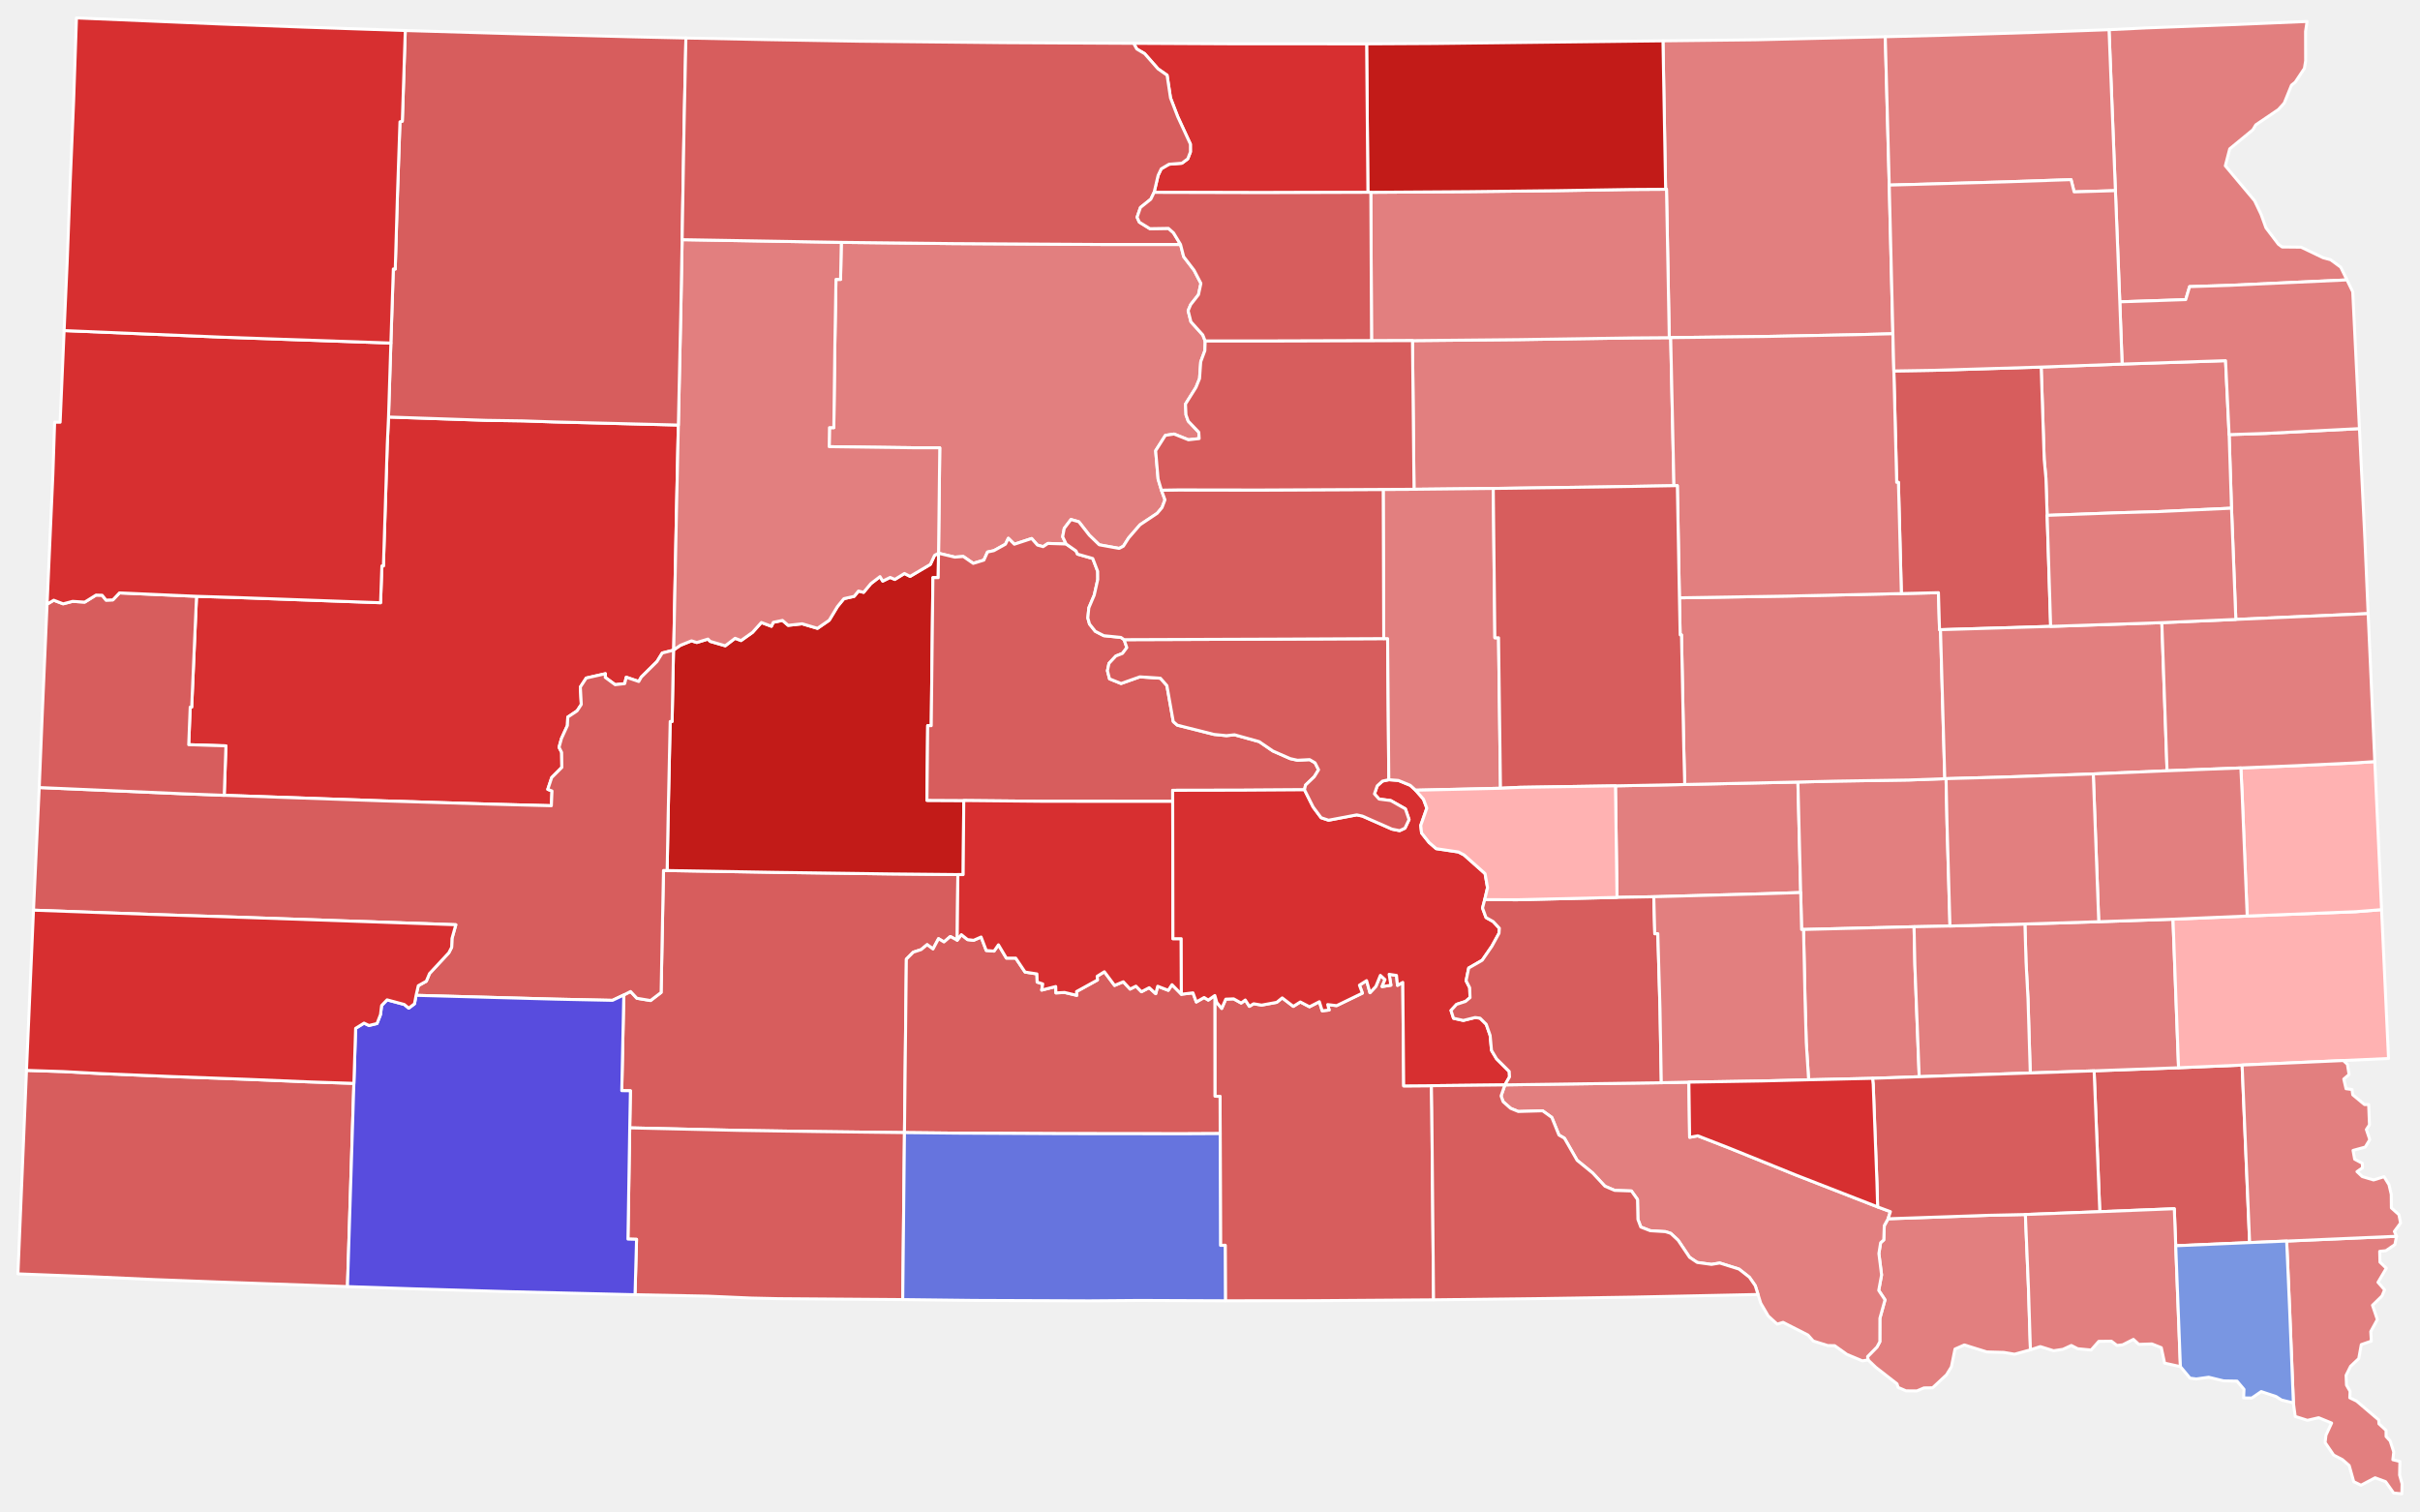
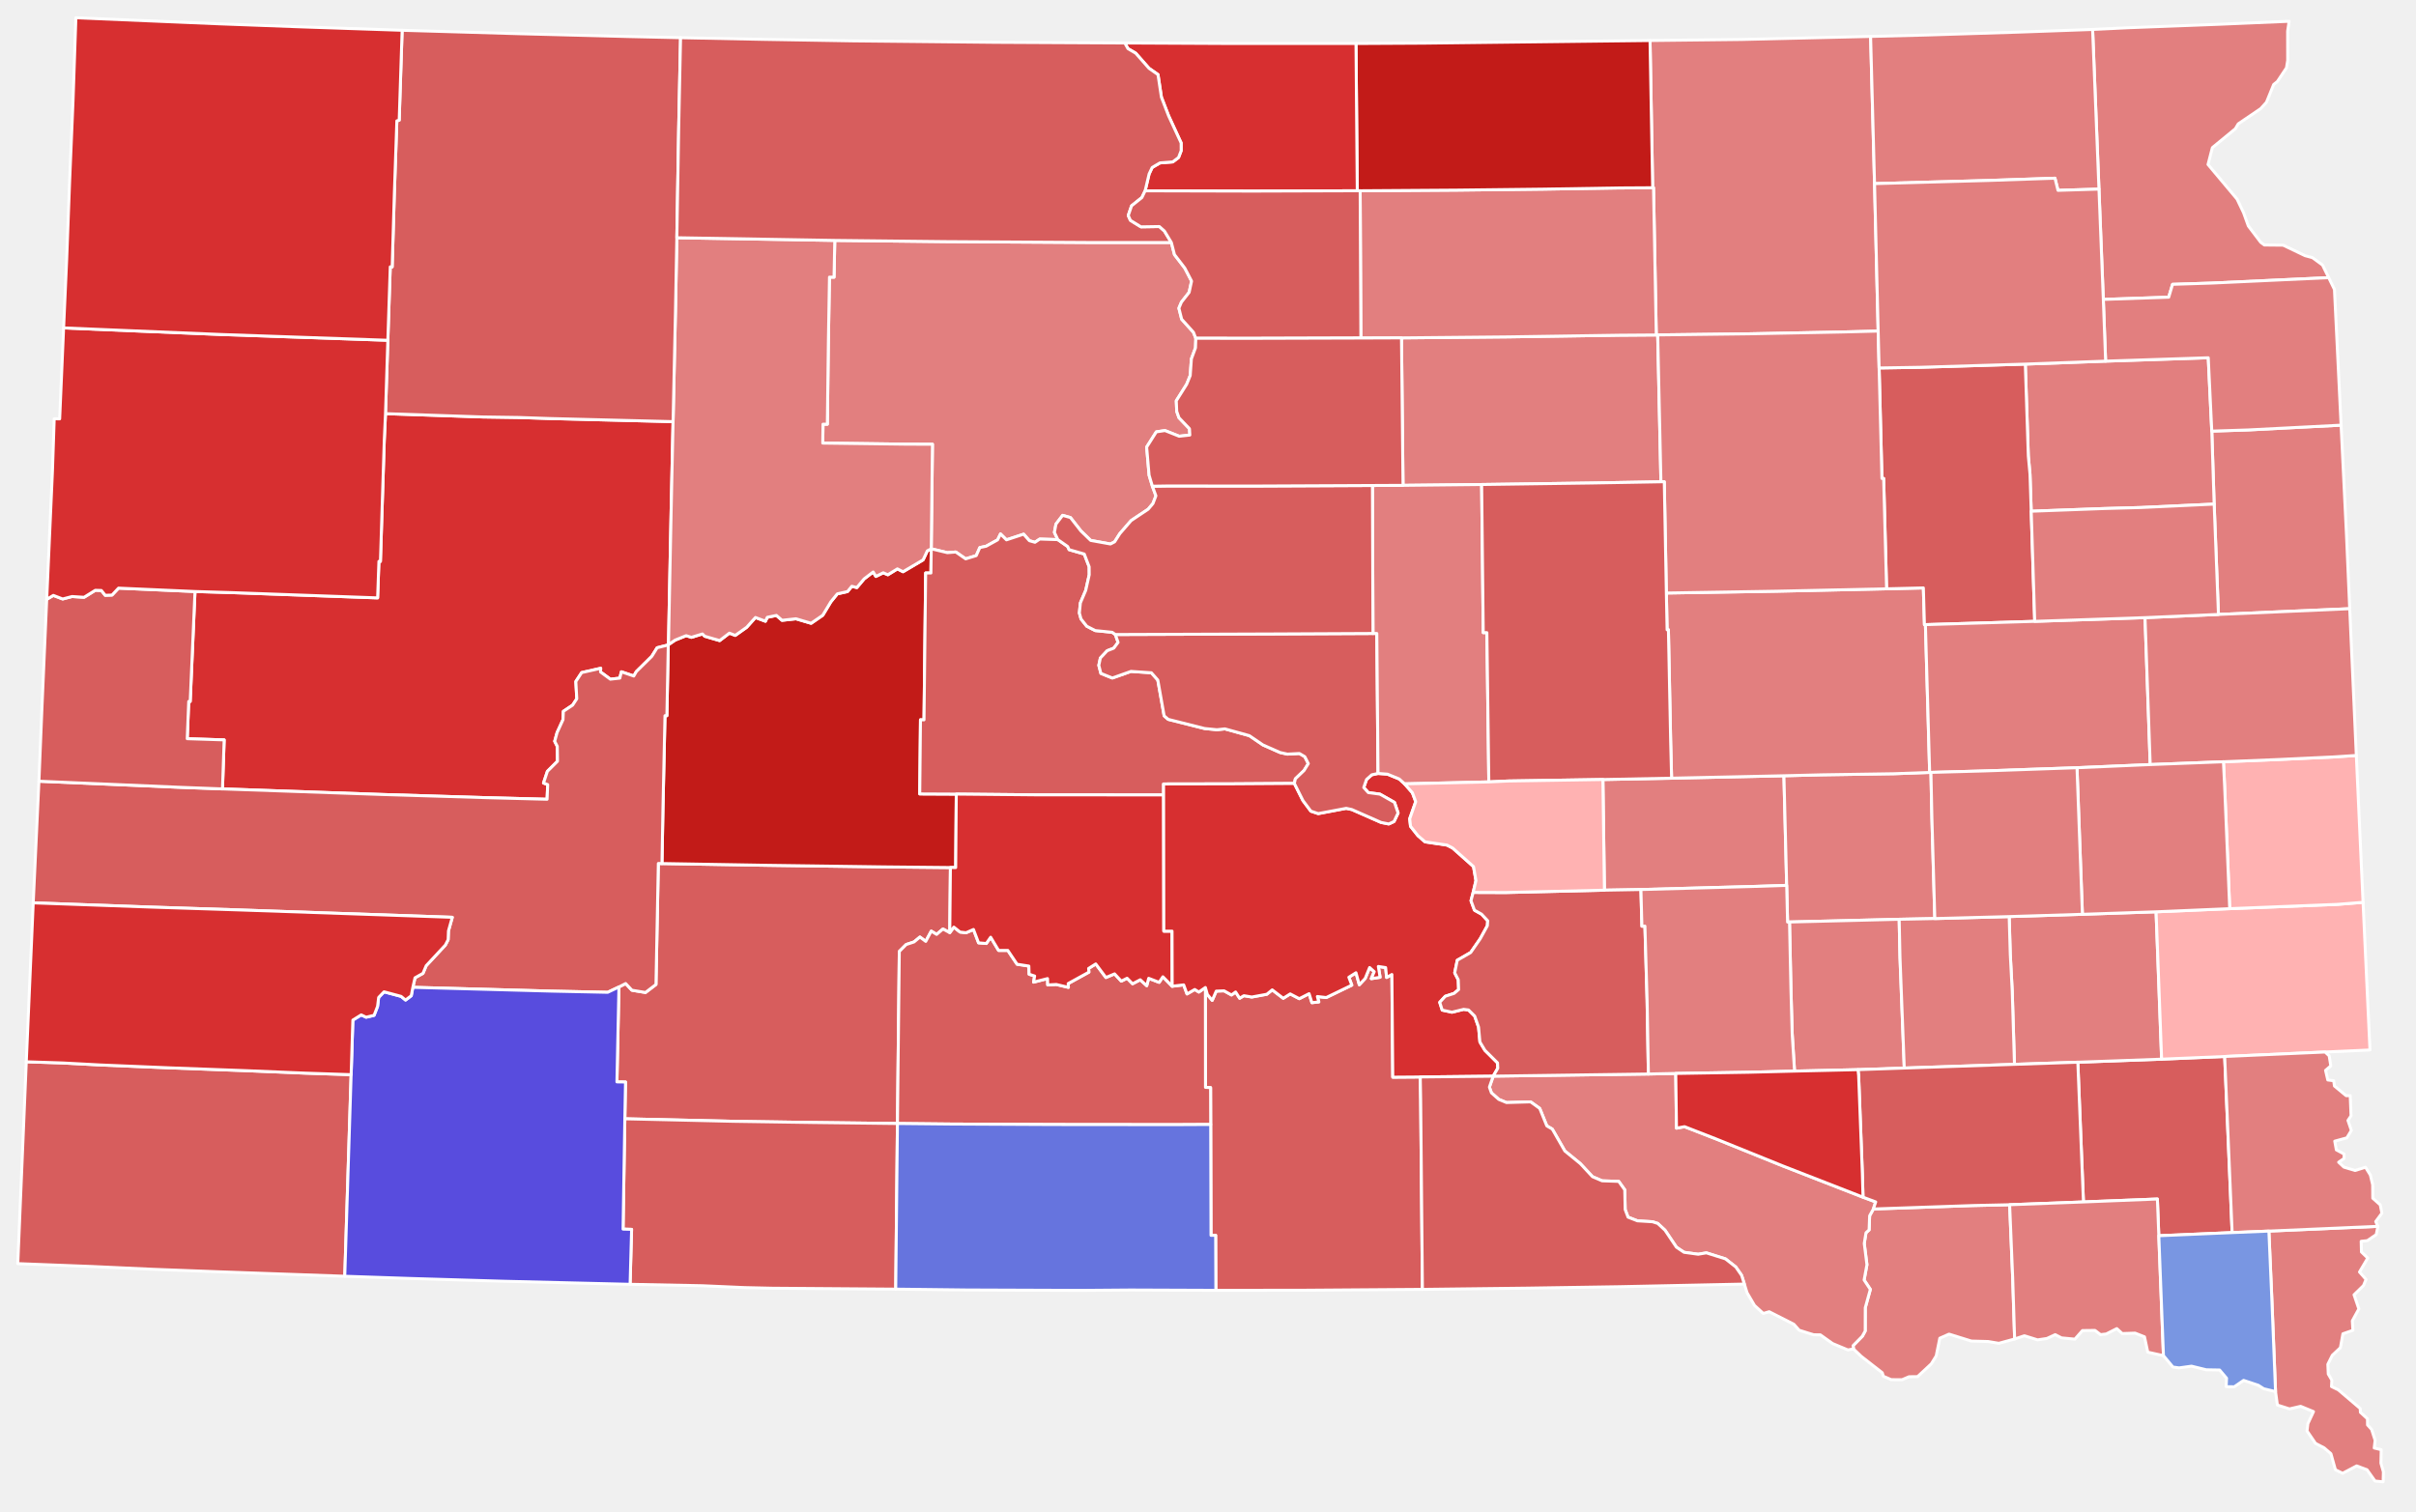
- <svg xmlns="http://www.w3.org/2000/svg" version="1.2" width="810" height="506" viewBox="0 0 810 506" stroke-linecap="round" stroke-linejoin="round" id="svg1132">
+ <svg xmlns="http://www.w3.org/2000/svg" version="1.2" preserveAspectRatio="xMinYMin meet" viewBox="0 0 815 510" stroke-linecap="round" stroke-linejoin="round" id="svg1132">
  <defs id="defs1136" />
  <g id="South Dakota" transform="translate(5,5)" stroke="white" stroke-width="1" style="fill:#7996e2;fill-opacity:1">
    <path d="M 60.78 194.59 73.09 194.96 122.38 196.74 122.82 184.41 123.33 184.43 124.62 143.82 125.04 134.58 157.74 135.69 170.07 135.87 180.38 136.22 222.05 137.27 221.42 166.37 220.5 212.52 220.43 212.62 216.67 213.57 214.88 216.46 209.66 221.61 208.8 223.11 204.61 221.68 204.09 223.82 200.9 224.18 197.58 221.74 197.64 220.5 191.22 221.95 189.25 224.96 189.57 230.79 188.16 232.94 185.04 235.02 184.92 237.84 182.93 242.19 182.12 245.13 182.99 246.84 183.06 251.86 179.66 255.26 178.35 259.21 179.76 259.75 179.55 264.69 158.92 264.15 123.82 263.08 70.05 261.2 70.62 244.66 58.16 244.26 58.66 231.68 59.16 231.69 60.78 194.59 Z" id="Meade" fill="#b3c4db" style="fill:#d72f30;fill-opacity:1" />
    <path d="M 760.37 410.4 797.15 408.8 796.59 411.59 793.58 413.63 791.51 413.85 791.6 417.45 793.72 419.5 790.94 424.21 793.15 426.72 792.28 428.79 789.1 431.89 790.72 436.67 788.52 440.69 788.71 443.89 785.35 445.05 784.5 449.74 781.77 452.31 780.26 455.35 780.4 458.63 781.6 460.69 781.5 462.86 783.76 463.95 791.19 470.27 791.25 471.56 793.63 473.74 793.65 475.81 795.02 477.31 796.21 480.99 795.91 483.59 798.27 484.16 798.17 488.72 799 491.64 798.92 495 796.18 494.74 793.48 490.93 789.97 489.64 785.25 492.13 782.82 490.94 781.3 485.52 779.02 483.55 776.1 482.03 773.24 477.84 773.53 475.37 775.42 471.31 771.08 469.53 767.32 470.4 763.24 469.1 762.62 464.57 761.36 433.11 760.37 410.4 Z" id="Union" fill="#b8e0da" style="fill:#e27f7f;fill-opacity:1" />
    <path d="M 203.79 328.03 206.06 326.87 208.17 329.13 212.75 329.89 216.28 327.19 217.08 286.36 218.3 286.38 254.04 286.98 292.97 287.51 315.61 287.73 315.39 309.71 313.09 308.47 310.96 310.29 309.14 309.19 307.29 312.65 305.32 311.19 303.33 312.84 300.69 313.71 298.37 316.04 297.74 374.1 269.21 373.76 242.5 373.36 205.78 372.51 206.01 360.1 203.11 360.06 203.79 328.03 Z" id="Jackson" fill="#b1e486" style="fill:#d75d5d;fill-opacity:1" />
    <path d="M 220.43 212.62 220.5 212.52 222.76 210.98 226.45 209.49 228.23 210.05 231.96 208.91 232.74 209.69 237.76 211.15 241.05 208.64 243.03 209.4 246.88 206.66 249.84 203.36 253.2 204.62 253.83 203.3 256.91 202.66 258.81 204.31 263.5 203.79 268.62 205.31 272.54 202.61 275.28 198.06 277.46 195.38 280.9 194.61 282.34 192.83 284.05 193.26 286.49 190.34 289.55 188 290.46 189.5 292.95 188.27 294.5 188.94 297.73 186.95 299.62 187.92 306.4 183.91 307.82 180.86 309.14 180.18 309.03 188.35 307.26 188.34 306.7 237.89 305.51 237.88 305.26 262.89 317.59 262.95 317.39 287.74 315.61 287.73 292.97 287.51 254.04 286.98 218.3 286.38 218.64 267.74 219.32 236.49 219.96 236.49 220.43 212.62 Z" id="Haakon" fill="#cbdc93" style="fill:#c21b18;fill-opacity:1" />
    <path d="M 401.62 328.21 402.29 330.57 403.92 332.54 405.28 329.43 407.92 329.33 410.43 330.73 411.81 329.72 413.18 331.84 414.6 330.97 417.28 331.42 422.34 330.49 424.17 329.01 427.89 331.85 430.23 330.37 433.3 331.98 436.6 330.29 437.56 333.33 439.88 333.07 439.39 331.25 442.38 331.6 451.01 327.42 450.01 324.75 452.42 323.23 453.54 327.28 455.52 325.16 457.02 321.47 458.58 322.88 457.59 325.22 460.55 324.76 459.96 321.11 462.43 321.49 462.75 324.82 464.53 323.82 464.83 358.47 474.1 358.4 474.24 366.43 474.83 430.07 434.52 430.36 405.15 430.39 405.08 411.82 403.51 411.84 403.41 374.43 403.37 362 401.65 361.91 401.62 328.21 Z" id="Tripp" fill="#e4c9a0" style="fill:#d75d5d;fill-opacity:1" />
    <path d="M 276.6 76.12 313.85 76.53 363.67 76.83 390.14 76.83 391.19 80.91 394.67 85.45 396.96 89.85 396.14 93.64 393.53 96.97 392.68 98.99 393.62 102.71 397.59 107.11 398.39 109.15 398.28 112.37 396.9 116.09 396.5 121.72 395.31 124.66 391.8 130.24 391.96 133.84 392.71 135.96 396.25 139.66 396.37 141.8 392.78 142.2 387.97 140.28 385.07 140.72 381.81 145.86 382.63 155.36 383.74 159.06 384.93 162.3 383.94 164.9 382.32 166.82 376.57 170.66 372.76 175.06 371.01 177.82 369.6 178.56 362.92 177.35 359.6 174.13 356.1 169.64 353.47 168.89 351.22 171.84 350.69 174.66 351.86 177.09 345.75 176.89 344.13 177.98 342.25 177.45 340.31 175.25 334.51 177.16 332.5 175.17 331.54 177.16 327.66 179.31 325.53 179.77 324.32 182.48 320.75 183.57 317.42 181.26 314.59 181.48 309.14 180.18 309.55 144.89 301.21 144.88 272.54 144.51 272.63 138.13 274.09 138.14 274.44 110.25 274.81 88.51 276.35 88.53 276.6 76.12 Z" id="Dewey" fill="#94bbeb" style="fill:#e27f7f;fill-opacity:1" />
-     <path d="M 626.96 402.94 660.55 401.78 672.92 401.51 673.95 426.18 674.61 446.81 669.28 448.27 665.69 447.67 660 447.51 652.48 445.17 649.36 446.55 648.15 452.52 646.5 455.19 641.87 459.51 638.98 459.55 636.61 460.56 632.96 460.53 630.31 459.38 629.96 458.2 622.85 452.66 620.25 450.18 620.11 449.06 623.23 445.88 624.2 444.1 624.22 436.26 625.93 430.08 623.83 426.91 624.78 421.75 623.88 414.58 624.46 410.96 625.51 410.02 625.69 405.23 626.96 402.94 Z" id="Bon Homme" fill="#d8e9e9" style="fill:#e27f7f;fill-opacity:1" />
+     <path d="M 626.96 402.94 660.55 401.78 672.92 401.51 673.95 426.18 674.61 446.81 669.28 448.27 665.69 447.67 660 447.51 652.48 445.17 649.36 446.55 648.15 452.52 646.5 455.19 641.87 459.51 638.98 459.55 636.61 460.56 632.96 460.53 630.31 459.38 629.96 458.2 622.85 452.66 620.25 450.18 620.11 449.06 623.23 445.88 624.2 444.1 624.22 436.26 625.93 430.08 623.83 426.91 624.78 421.75 623.88 414.58 624.46 410.96 625.51 410.02 625.69 405.23 626.96 402.94 Z" id="Bon_Homme" fill="#d8e9e9" style="fill:#e27f7f;fill-opacity:1" />
    <path d="M 309.14 180.18 314.59 181.48 317.42 181.26 320.75 183.57 324.32 182.48 325.53 179.77 327.66 179.31 331.54 177.16 332.5 175.17 334.51 177.16 340.31 175.25 342.25 177.45 344.13 177.98 345.75 176.89 351.86 177.09 355.16 179.4 355.65 180.47 360.76 181.94 362.41 186.25 362.43 188.96 361.26 194.19 359.45 198.44 359.11 201.84 359.67 203.87 361.61 206.31 364.46 207.77 370.18 208.35 371.25 209.1 372.16 211.76 370.71 213.71 368.49 214.58 366.19 217.04 365.67 219.5 366.37 222.22 370.23 223.78 376.51 221.55 383.4 222.01 385.57 224.47 387.71 236.54 389.08 237.73 401.35 240.82 405.5 241.23 408.2 240.94 416.45 243.23 421.05 246.37 426.83 248.92 429.29 249.46 433.34 249.25 435.16 250.32 436.34 252.66 434.9 254.99 431.97 257.79 431.63 259.35 410.48 259.49 387.51 259.53 387.52 263.23 344.92 263.21 317.59 262.95 305.26 262.89 305.51 237.88 306.7 237.89 307.26 188.34 309.03 188.35 309.14 180.18 Z" id="Stanley" fill="#cdec98" style="fill:#d75d5d;fill-opacity:1" />
    <path d="M 695.92 353.42 724.19 352.39 745.46 351.49 747.98 410.91 723.24 411.97 722.76 399.58 697.82 400.57 695.92 353.42 Z" id="Turner" fill="#d5bca5" style="fill:#d75d5d;fill-opacity:1" />
    <path d="M 315.39 309.71 316.77 307.84 318.86 309.5 320.88 309.73 323.39 308.63 325.11 313.14 327.72 313.35 329.19 311.24 331.85 315.69 334.97 315.69 338.1 320.36 342.07 320.98 342.15 323.72 344.02 324.33 343.67 326.4 348.37 325.2 348.43 327.34 351.33 327.19 355.41 328.16 355.33 326.88 362.32 323.03 362.23 321.77 364.64 320.26 368.06 324.84 370.98 323.61 373.25 326.06 375.21 325.08 377.05 326.95 379.65 325.6 381.83 327.6 382.49 325.11 386.03 326.47 387.28 324.59 390.42 327.78 394.3 327.32 395.42 330.38 398.03 328.88 399.42 329.74 401.62 328.21 401.65 361.91 403.37 362 403.41 374.43 391.08 374.49 350.51 374.45 315.54 374.28 297.74 374.1 298.37 316.04 300.69 313.71 303.33 312.84 305.32 311.19 307.29 312.65 309.14 309.19 310.96 310.29 313.09 308.47 315.39 309.71 Z" id="Mellette" fill="#dbe5d2" style="fill:#d75d5d;fill-opacity:1" />
-     <path d="M 3.87 353.27 16.2 353.67 28.71 354.34 52.72 355.34 77.96 356.27 98.12 357.11 113.45 357.62 111.3 425.64 68.95 424.14 46.55 423.29 26.06 422.35 1 421.38 3.87 353.27 Z" id="Fall River" fill="#9a94d1" style="fill:#d75d5d;fill-opacity:1" />
+     <path d="M 3.87 353.27 16.2 353.67 28.71 354.34 52.72 355.34 77.96 356.27 98.12 357.11 113.45 357.62 111.3 425.64 68.95 424.14 46.55 423.29 26.06 422.35 1 421.38 3.87 353.27 Z" id="Fall_River" fill="#9a94d1" style="fill:#d75d5d;fill-opacity:1" />
    <path d="M 315.61 287.73 317.39 287.74 317.59 262.95 344.92 263.21 387.52 263.23 387.6 309.2 390.37 309.19 390.42 327.78 387.28 324.59 386.03 326.47 382.49 325.11 381.83 327.6 379.65 325.6 377.05 326.95 375.21 325.08 373.25 326.06 370.98 323.61 368.06 324.84 364.64 320.26 362.23 321.77 362.32 323.03 355.33 326.88 355.41 328.16 351.33 327.19 348.43 327.34 348.37 325.2 343.67 326.4 344.02 324.33 342.15 323.72 342.07 320.98 338.1 320.36 334.97 315.69 331.85 315.69 329.19 311.24 327.72 313.35 325.11 313.14 323.39 308.63 320.88 309.73 318.86 309.5 316.77 307.84 315.39 309.71 315.61 287.73 Z" id="Jones" fill="#e8ead8" style="fill:#d72f30;fill-opacity:1" />
    <path d="M 222.05 137.27 222.86 99.98 223.32 75.22 276.6 76.12 276.35 88.53 274.81 88.51 274.44 110.25 274.09 138.14 272.63 138.13 272.54 144.51 301.21 144.88 309.55 144.89 309.14 180.18 307.82 180.86 306.4 183.91 299.62 187.92 297.73 186.95 294.5 188.94 292.95 188.27 290.46 189.5 289.55 188 286.49 190.34 284.05 193.26 282.34 192.83 280.9 194.61 277.46 195.38 275.28 198.06 272.54 202.61 268.62 205.31 263.5 203.79 258.81 204.31 256.91 202.66 253.83 203.3 253.2 204.62 249.84 203.36 246.88 206.66 243.03 209.4 241.05 208.64 237.76 211.15 232.74 209.69 231.96 208.91 228.23 210.05 226.45 209.49 222.76 210.98 220.5 212.52 221.42 166.37 222.05 137.27 Z" id="Ziebach" fill="#bbea90" style="fill:#e27f7f;fill-opacity:1" />
    <path d="M 535.71 258.03 558.89 257.58 596.78 256.76 597.71 293.75 585.31 294.15 548.54 295.15 536.23 295.37 535.71 258.03 Z" id="Jerauld" fill="#cde2b7" style="fill:#e27f7f;fill-opacity:1" />
    <path d="M 596.78 256.76 609.33 256.45 633.96 256.07 645.94 255.64 646.37 255.63 646.69 270.77 647.68 304.95 635.66 305.19 598.66 306.11 598.01 306.13 597.71 293.75 596.78 256.76 Z" id="Sanborn" fill="#c4e4e2" style="fill:#e27f7f;fill-opacity:1" />
    <path d="M 8.13 258.6 55.96 260.67 70.05 261.2 123.82 263.08 158.92 264.15 179.55 264.69 179.76 259.75 178.35 259.21 179.66 255.26 183.06 251.86 182.99 246.84 182.12 245.13 182.93 242.19 184.92 237.84 185.04 235.02 188.16 232.94 189.57 230.79 189.25 224.96 191.22 221.95 197.64 220.5 197.58 221.74 200.9 224.18 204.09 223.82 204.61 221.68 208.8 223.11 209.66 221.61 214.88 216.46 216.67 213.57 220.43 212.62 219.96 236.49 219.32 236.49 218.64 267.74 218.3 286.38 217.08 286.36 216.28 327.19 212.75 329.89 208.17 329.13 206.06 326.87 203.79 328.03 200.01 329.83 181.05 329.43 134.27 328.15 135 324.93 137.69 323.42 138.77 320.85 145.23 313.9 146.17 312.07 146.28 309.12 147.57 304.52 76.05 302.05 45.42 301.06 6.21 299.65 8.13 258.6 Z" id="Pennington" fill="#cee8ef" style="fill:#d75d5d;fill-opacity:1" />
-     <path d="M 498.7 358.14 498.71 358.12 551.06 357.4 560.29 357.21 560.54 375.67 563.26 375.17 573.62 379.2 596.29 388.37 623.46 398.96 627.74 400.56 626.96 402.94 625.69 405.23 625.51 410.02 624.46 410.96 623.88 414.58 624.78 421.75 623.83 426.91 625.93 430.08 624.22 436.26 624.2 444.1 623.23 445.88 620.11 449.06 620.25 450.18 618.36 450.5 613.18 448.34 609.07 445.41 606.78 445.38 601.92 443.86 600.14 441.85 591.81 437.61 589.82 438.19 586.86 435.49 584.34 431.2 583.43 428.28 582.5 425.33 580.54 422.51 577.06 419.78 570.62 417.75 567.85 418.21 563.08 417.56 560.52 415.84 556.67 410.11 554.21 407.82 552.42 407.25 547.36 406.94 544.19 405.7 543.23 403.15 543.09 396.49 541.05 393.63 535.45 393.44 532.2 392.05 528.06 387.6 522.88 383.38 518.63 375.97 516.79 374.91 514.41 369.02 511.33 366.8 503.19 367.03 500.59 365.96 498.11 363.76 497.42 361.83 498.7 358.14 Z" id="Charles Mix" fill="#c7d5e6" style="fill:#e27f7f;fill-opacity:1" />
+     <path d="M 498.7 358.14 498.71 358.12 551.06 357.4 560.29 357.21 560.54 375.67 563.26 375.17 573.62 379.2 596.29 388.37 623.46 398.96 627.74 400.56 626.96 402.94 625.69 405.23 625.51 410.02 624.46 410.96 623.88 414.58 624.78 421.75 623.83 426.91 625.93 430.08 624.22 436.26 624.2 444.1 623.23 445.88 620.11 449.06 620.25 450.18 618.36 450.5 613.18 448.34 609.07 445.41 606.78 445.38 601.92 443.86 600.14 441.85 591.81 437.61 589.82 438.19 586.86 435.49 584.34 431.2 583.43 428.28 582.5 425.33 580.54 422.51 577.06 419.78 570.62 417.75 567.85 418.21 563.08 417.56 560.52 415.84 556.67 410.11 554.21 407.82 552.42 407.25 547.36 406.94 544.19 405.7 543.23 403.15 543.09 396.49 541.05 393.63 535.45 393.44 532.2 392.05 528.06 387.6 522.88 383.38 518.63 375.97 516.79 374.91 514.41 369.02 511.33 366.8 503.19 367.03 500.59 365.96 498.11 363.76 497.42 361.83 498.7 358.14 Z" id="Charles_Mix" fill="#c7d5e6" style="fill:#e27f7f;fill-opacity:1" />
    <path d="M 598.66 306.11 635.66 305.19 635.93 317.93 637.38 355.39 621.76 355.93 600.36 356.42 599.57 343.88 599.16 329.38 598.66 306.11 Z" id="Davison" fill="#bce4ec" style="fill:#e27f7f;fill-opacity:1" />
    <path d="M 205.78 372.51 242.5 373.36 269.21 373.76 297.74 374.1 297.16 429.99 255.48 429.68 246.23 429.47 231.94 428.84 207.55 428.36 208.06 409.82 205.18 409.74 205.78 372.51 Z" id="Bennett" fill="#f3d7d4" style="fill:#d75d5d;fill-opacity:1" />
    <path d="M 431.63 259.35 434.53 265.13 437.2 268.7 439.69 269.53 449.12 267.75 451 268.15 460.91 272.52 463.48 273.03 465.26 272.2 466.62 269.32 465.4 265.74 460.48 262.96 456.59 262.46 455.04 260.73 455.97 258.03 457.74 256.44 459.85 255.98 463.05 256.22 467.02 257.85 468.82 259.49 471.45 262.5 472.57 265.5 470.54 271.29 470.82 273.82 473.33 276.99 475.72 279.06 483.13 280.16 485.02 281.14 492.07 287.41 492.89 292.12 491.95 296.12 491.22 298.93 492.39 302.12 494.78 303.46 496.85 305.69 496.74 307.37 494.34 311.74 491.11 316.41 486.59 319.01 485.72 323.27 486.92 325.6 487.04 328.91 485.51 330.2 482.54 331.17 480.67 333.21 481.51 335.83 484.79 336.55 488.73 335.58 490.39 335.79 492.46 337.84 493.77 341.59 494.23 346.59 495.91 349.4 500.16 353.63 500.25 355.46 498.71 358.12 498.7 358.14 474.1 358.4 464.83 358.47 464.53 323.82 462.75 324.82 462.43 321.49 459.96 321.11 460.55 324.76 457.59 325.22 458.58 322.88 457.02 321.47 455.52 325.16 453.54 327.28 452.42 323.23 450.01 324.75 451.01 327.42 442.38 331.6 439.39 331.25 439.88 333.07 437.56 333.33 436.6 330.29 433.3 331.98 430.23 330.37 427.89 331.85 424.17 329.01 422.34 330.49 417.28 331.42 414.6 330.97 413.18 331.84 411.81 329.72 410.43 330.73 407.92 329.33 405.28 329.43 403.92 332.54 402.29 330.57 401.62 328.21 399.42 329.74 398.03 328.88 395.42 330.38 394.3 327.32 390.42 327.78 390.37 309.19 387.6 309.2 387.52 263.23 387.51 259.53 410.48 259.49 431.63 259.35 Z" id="Lyman" fill="#cee9e7" style="fill:#d72f30;fill-opacity:1" />
    <path d="M 672.76 304.28 697.47 303.51 722.32 302.67 724.19 352.39 695.92 353.42 674.55 354.14 673.79 329.37 673.13 316.95 672.76 304.28 Z" id="McCook" fill="#e8c7b1" style="fill:#e27f7f;fill-opacity:1" />
    <path d="M 722.32 302.67 747.16 301.61 783.49 300.16 792.14 299.47 794.47 349.29 779.33 349.98 745.46 351.49 724.19 352.39 722.32 302.67 Z" id="Minnehaha" fill="#f4ddd3" style="fill:#ffb2b2;fill-opacity:1" />
    <path d="M 635.66 305.19 647.68 304.95 672.76 304.28 673.13 316.95 673.79 329.37 674.55 354.14 637.38 355.39 635.93 317.93 635.66 305.19 Z" id="Hanson" fill="#b6a8f0" style="fill:#e27f7f;fill-opacity:1" />
    <path d="M 557.12 195.1 594.26 194.49 631.41 193.68 643.82 193.38 644.18 205.78 644.51 205.77 645.94 255.64 633.96 256.07 609.33 256.45 596.78 256.76 558.89 257.58 558.57 245.13 557.81 207.5 557.37 207.51 557.12 195.1 Z" id="Beadle" fill="#e7d5a7" style="fill:#e27f7f;fill-opacity:1" />
    <path d="M 741.91 165.1 741.11 140.47 753.47 140.07 784.73 138.46 786.55 175.45 787.64 200.39 743.36 202.33 741.91 165.1 Z" id="Deuel" fill="#f1c9ad" style="fill:#e27f7f;fill-opacity:1" />
    <path d="M 745.04 252.04 763.67 251.28 782.38 250.4 789.87 249.91 792.14 299.47 783.49 300.16 747.16 301.61 745.44 260.23 745.04 252.04 Z" id="Moody" fill="#a5a7e4" style="fill:#ffb2b2;fill-opacity:1" />
    <path d="M 125.83 109.82 126.65 85.03 127.29 85.06 128.03 60.22 128.87 35.78 129.66 35.56 130.65 5.22 169.68 6.36 206.99 7.33 224.58 7.72 223.95 38.11 223.32 75.22 222.86 99.98 222.05 137.27 180.38 136.22 170.07 135.87 157.74 135.69 125.04 134.58 125.83 109.82 Z" id="Perkins" fill="#c6edcf" style="fill:#d75d5d;fill-opacity:1" />
    <path d="M 637.38 355.39 674.55 354.14 695.92 353.42 697.82 400.57 672.92 401.51 660.55 401.78 626.96 402.94 627.74 400.56 623.46 398.96 623.23 390.84 621.98 357.9 621.76 355.93 637.38 355.39 Z" id="Hutchinson" fill="#abe3a6" style="fill:#d75d5d;fill-opacity:1" />
    <path d="M 10.76 197.23 12.99 195.9 16.14 197.11 19.31 196.28 23.35 196.54 27.15 194.18 29.2 194.24 30.5 195.87 32.79 195.78 34.99 193.45 60.78 194.59 59.16 231.69 58.66 231.68 58.16 244.26 70.62 244.66 70.05 261.2 55.96 260.67 8.13 258.6 9.17 233.38 10.76 197.23 Z" id="Lawrence" fill="#8e94e1" style="fill:#d75d5d;fill-opacity:1" />
    <path d="M 491.95 296.12 502.84 296.16 536.23 295.37 548.54 295.15 548.87 307.53 549.89 307.5 550.62 332.58 551.06 357.4 498.71 358.12 500.25 355.46 500.16 353.63 495.91 349.4 494.23 346.59 493.77 341.59 492.46 337.84 490.39 335.79 488.73 335.58 484.79 336.55 481.51 335.83 480.67 333.21 482.54 331.17 485.51 330.2 487.04 328.91 486.92 325.6 485.72 323.27 486.59 319.01 491.11 316.41 494.34 311.74 496.74 307.37 496.85 305.69 494.78 303.46 492.39 302.12 491.22 298.93 491.95 296.12 Z" id="Brule" fill="#c6a2a0" style="fill:#d75d5d;fill-opacity:1" />
    <path d="M 467.77 109.01 503.87 108.67 541.26 108.11 553.72 108.02 554.2 108.01 555.29 157.57 531.88 157.98 494.81 158.49 468.29 158.77 467.77 109.01 Z" id="Faulk" fill="#a0abe9" style="fill:#e27f7f;fill-opacity:1" />
    <path d="M 678.2 117.86 705.3 116.86 739.92 115.72 741.11 140.47 741.91 165.1 717.24 166.25 704.89 166.59 680.2 167.5 679.79 155.04 679.22 148.85 678.2 117.86 Z" id="Codington" fill="#9fc4c7" style="fill:#e27f7f;fill-opacity:1" />
    <path d="M 371.25 209.1 425.07 208.91 458.15 208.75 459.45 208.75 459.85 255.98 457.74 256.44 455.97 258.03 455.04 260.73 456.59 262.46 460.48 262.96 465.4 265.74 466.62 269.32 465.26 272.2 463.48 273.03 460.91 272.52 451 268.15 449.12 267.75 439.69 269.53 437.2 268.7 434.53 265.13 431.63 259.35 431.97 257.79 434.9 254.99 436.34 252.66 435.16 250.32 433.34 249.25 429.29 249.46 426.83 248.92 421.05 246.37 416.45 243.23 408.2 240.94 405.5 241.23 401.35 240.82 389.08 237.73 387.71 236.54 385.57 224.47 383.4 222.01 376.51 221.55 370.23 223.78 366.37 222.22 365.67 219.5 366.19 217.04 368.49 214.58 370.71 213.71 372.16 211.76 371.25 209.1 Z" id="Hughes" fill="#d5d6f7" style="fill:#d75d5d;fill-opacity:1" />
    <path d="M 134.27 328.15 181.05 329.43 200.01 329.83 203.79 328.03 203.11 360.06 206.01 360.1 205.78 372.51 205.18 409.74 208.06 409.82 207.55 428.36 165.11 427.33 133.15 426.38 111.3 425.64 113.45 357.62 114.03 339.2 116.85 337.45 118.5 338.24 121.19 337.59 122.36 334.58 122.73 331.56 124.56 329.66 130.3 331.2 131.81 332.44 133.73 330.99 134.27 328.15 Z" id="Shannon" fill="#c7f1bc" style="fill:#584cde;fill-opacity:1" />
    <path d="M 628.89 119.16 642.59 118.94 678.2 117.86 679.22 148.85 679.79 155.04 680.2 167.5 681.38 204.66 644.51 205.77 644.18 205.78 643.82 193.38 631.41 193.68 630.42 156.44 629.84 156.45 628.89 119.16 Z" id="Clark" fill="#ccdfe7" style="fill:#d75d5d;fill-opacity:1" />
    <path d="M 297.74 374.1 315.54 374.28 350.51 374.45 391.08 374.49 403.41 374.43 403.51 411.84 405.08 411.82 405.15 430.39 376.38 430.28 359.7 430.41 321.03 430.27 297.16 429.99 297.74 374.1 Z" id="Todd" fill="#cad1f8" style="fill:#6674de;fill-opacity:1" />
    <path d="M 548.54 295.15 585.31 294.15 597.71 293.75 598.01 306.13 598.66 306.11 599.16 329.38 599.57 343.88 600.36 356.42 584.79 356.81 560.29 357.21 551.06 357.4 550.62 332.58 549.89 307.5 548.87 307.53 548.54 295.15 Z" id="Aurora" fill="#f1c1ac" style="fill:#e27f7f;fill-opacity:1" />
    <path d="M 16.46 105.65 70.19 107.89 125.83 109.82 125.04 134.58 124.62 143.82 123.33 184.43 122.82 184.41 122.38 196.74 73.09 194.96 60.78 194.59 34.99 193.45 32.79 195.78 30.5 195.87 29.2 194.24 27.15 194.18 23.35 196.54 19.31 196.28 16.14 197.11 12.99 195.9 10.76 197.23 12.7 153.83 13.29 136.31 15.13 136.33 16.46 105.65 Z" id="Butte" fill="#a0eaa0" style="fill:#d72f30;fill-opacity:1" />
    <path d="M 644.51 205.77 681.38 204.66 718.59 203.41 720.34 252.99 695.64 254.05 664.46 255.13 646.37 255.63 645.94 255.64 644.51 205.77 Z" id="Kingsbury" fill="#e9dec5" style="fill:#e27f7f;fill-opacity:1" />
    <path d="M 457.97 158.82 468.29 158.77 494.81 158.49 495.35 208.47 496.58 208.47 497.23 258.84 468.82 259.49 467.02 257.85 463.05 256.22 459.85 255.98 459.45 208.75 458.15 208.75 457.97 158.82 Z" id="Hyde" fill="#cfdbb3" style="fill:#e27f7f;fill-opacity:1" />
    <path d="M 745.46 351.49 779.33 349.98 780.71 351.25 781.26 354.66 779.49 356.17 780.24 359.41 782.24 359.67 782.49 361.45 786.44 364.72 787.81 364.7 788.09 371.49 787.05 373.07 788.19 376.45 786.68 378.94 782.59 380.06 783.13 383 785.72 384.39 785.75 385.89 783.91 387.16 785.68 388.82 789.46 389.95 792.97 388.86 794.61 391.51 795.38 394.77 795.42 399.31 797.94 401.55 798.5 404.37 796.42 407.18 797.15 408.8 760.37 410.4 747.98 410.91 745.46 351.49 Z" id="Lincoln" fill="#dbf1e7" style="fill:#e27f7f;fill-opacity:1" />
    <path d="M 672.92 401.51 697.82 400.57 722.76 399.58 723.24 411.97 724.81 452.43 719.52 451.26 718.41 446.08 715.24 444.83 710.9 444.98 709.07 443.31 705.5 445.12 703.58 445.34 701.72 443.92 697.48 443.97 694.93 446.87 690.43 446.44 688.29 445.35 685.49 446.64 682.35 447.11 677.9 445.72 674.61 446.81 673.95 426.18 672.92 401.51 Z" id="Yankton" fill="#b1d9cd" style="fill:#e27f7f;fill-opacity:1" />
    <path d="M 723.24 411.97 747.98 410.91 760.37 410.4 761.36 433.11 762.62 464.57 758.66 463.61 756.81 462.43 751.85 460.78 748.7 462.94 745.96 462.9 746.09 460.04 743.76 457.28 739.27 457.2 734.27 455.98 730.1 456.56 728.01 456.28 724.81 452.43 723.24 411.97 Z" id="Clay" fill="#8cd4d9" style="fill:#7996e2;fill-opacity:1" />
    <path d="M 551.61 8.67 582.54 8.32 626.02 7.29 627.35 56.96 628.57 106.71 616.17 107.03 584.96 107.64 554.2 108.01 553.72 108.02 552.79 58.34 552.5 58.35 551.61 8.67 Z" id="Brown" fill="#e8e1ac" style="fill:#e27f7f;fill-opacity:1" />
    <path d="M 718.59 203.41 743.36 202.33 787.64 200.39 789.87 249.91 782.38 250.4 763.67 251.28 745.04 252.04 720.34 252.99 718.59 203.41 Z" id="Brookings" fill="#f5e3cd" style="fill:#e27f7f;fill-opacity:1" />
    <path d="M 453.83 59.37 486.48 59.15 515.64 58.82 540.79 58.42 552.5 58.35 552.79 58.34 553.72 108.02 541.26 108.11 503.87 108.67 467.77 109.01 454.07 109.06 453.83 59.37 Z" id="Edmunds" fill="#c8e9c4" style="fill:#e27f7f;fill-opacity:1" />
    <path d="M 554.2 108.01 584.96 107.64 616.17 107.03 628.57 106.71 628.89 119.16 629.84 156.45 630.42 156.44 631.41 193.68 594.26 194.49 557.12 195.1 556.42 157.56 555.29 157.57 554.2 108.01 Z" id="Spink" fill="#f1f2cb" style="fill:#e27f7f;fill-opacity:1" />
    <path d="M 6.21 299.65 45.42 301.06 76.05 302.05 147.57 304.52 146.28 309.12 146.17 312.07 145.23 313.9 138.77 320.85 137.69 323.42 135 324.93 134.27 328.15 133.73 330.99 131.81 332.44 130.3 331.2 124.56 329.66 122.73 331.56 122.36 334.58 121.19 337.59 118.5 338.24 116.85 337.45 114.03 339.2 113.45 357.62 98.12 357.11 77.96 356.27 52.72 355.34 28.71 354.34 16.2 353.67 3.87 353.27 6.21 299.65 Z" id="Custer" fill="#c9dfd9" style="fill:#d72f30;fill-opacity:1" />
    <path d="M 695.64 254.05 720.34 252.99 745.04 252.04 745.44 260.23 747.16 301.61 722.32 302.67 697.47 303.51 695.64 254.05 Z" id="Lake" fill="#e0e6ec" style="fill:#e27f7f;fill-opacity:1" />
    <path d="M 383.74 159.06 389.41 158.97 416.5 159.01 457.97 158.82 458.15 208.75 425.07 208.91 371.25 209.1 370.18 208.35 364.46 207.77 361.61 206.31 359.67 203.87 359.11 201.84 359.45 198.44 361.26 194.19 362.43 188.96 362.41 186.25 360.76 181.94 355.65 180.47 355.16 179.4 351.86 177.09 350.69 174.66 351.22 171.84 353.47 168.89 356.1 169.64 359.6 174.13 362.92 177.35 369.6 178.56 371.01 177.82 372.76 175.06 376.57 170.66 382.32 166.82 383.94 164.9 384.93 162.3 383.74 159.06 Z" id="Sully" fill="#abea9a" style="fill:#d75d5d;fill-opacity:1" />
    <path d="M 452.42 9.68 475.16 9.56 551.61 8.67 552.5 58.35 540.79 58.42 515.64 58.82 486.48 59.15 453.83 59.37 452.85 59.37 452.42 9.68 Z" id="McPherson" fill="#ddefea" style="fill:#c21b18;fill-opacity:1" />
    <path d="M 560.29 357.21 584.79 356.81 600.36 356.42 621.76 355.93 621.98 357.9 623.23 390.84 623.46 398.96 596.29 388.37 573.62 379.2 563.26 375.17 560.54 375.67 560.29 357.21 Z" id="Douglas" fill="#b1dec6" style="fill:#d72f30;fill-opacity:1" />
    <path d="M 646.37 255.63 664.46 255.13 695.64 254.05 697.47 303.51 672.76 304.28 647.68 304.95 646.69 270.77 646.37 255.63 Z" id="Miner" fill="#cbe8db" style="fill:#e27f7f;fill-opacity:1" />
    <path d="M 374.43 9.5 407.22 9.66 452.42 9.68 452.85 59.37 417.55 59.48 381.29 59.39 382.63 53.7 383.67 51.51 386.29 49.97 390.6 49.63 392.56 48.16 393.45 45.84 393.44 43.24 389.21 34.09 386.78 27.78 385.63 20.17 382.59 18.04 378.11 12.95 375.49 11.41 374.43 9.5 Z" id="Campbell" fill="#b0d0de" style="fill:#d72f30;fill-opacity:1" />
    <path d="M 494.81 158.49 531.88 157.98 555.29 157.57 556.42 157.56 557.12 195.1 557.37 207.51 557.81 207.5 558.57 245.13 558.89 257.58 535.71 258.03 503.76 258.53 497.23 258.84 496.58 208.47 495.35 208.47 494.81 158.49 Z" id="Hand" fill="#dedfee" style="fill:#d75d5d;fill-opacity:1" />
    <path d="M 780.55 88.69 741.05 90.52 727.88 90.94 726.59 95.28 704.52 96.03 703.05 58.81 700.91 4.94 713.38 4.34 743.12 3.21 767.2 2.18 766.7 5.52 766.72 15.39 766.31 17.89 763.23 22.52 761.99 23.51 759.56 29.5 757.61 31.66 750.04 36.79 749.06 38.45 741.31 44.82 739.84 50.51 749.64 62.19 751.83 66.78 753.44 71.25 757.6 76.74 758.85 77.67 765.18 77.73 772.58 81.27 775.05 81.93 778.47 84.43 780.55 88.69 Z" id="Roberts" fill="#f1dcdb" style="fill:#e27f7f;fill-opacity:1" />
    <path d="M 224.58 7.72 252.26 8.28 282.55 8.79 330.89 9.28 374.43 9.5 375.49 11.41 378.11 12.95 382.59 18.04 385.63 20.17 386.78 27.78 389.21 34.09 393.44 43.24 393.45 45.84 392.56 48.16 390.6 49.63 386.29 49.97 383.67 51.51 382.63 53.7 381.29 59.39 380.2 61.66 376.72 64.45 375.6 67.72 376.34 69.36 379.88 71.54 386.09 71.44 387.79 72.94 390.14 76.83 363.67 76.83 313.85 76.53 276.6 76.12 223.32 75.22 223.95 38.11 224.58 7.72 Z" id="Corson" fill="#e9a987" style="fill:#d75d5d;fill-opacity:1" />
    <path d="M 381.29 59.39 417.55 59.48 452.85 59.37 453.83 59.37 454.07 109.06 418.77 109.16 398.39 109.15 397.59 107.11 393.62 102.71 392.68 98.99 393.53 96.97 396.14 93.64 396.96 89.85 394.67 85.45 391.19 80.91 390.14 76.83 387.79 72.94 386.09 71.44 379.88 71.54 376.34 69.36 375.6 67.72 376.72 64.45 380.2 61.66 381.29 59.39 Z" id="Walworth" fill="#cbdae2" style="fill:#d75d5d;fill-opacity:1" />
    <path d="M 680.2 167.5 704.89 166.59 717.24 166.25 741.91 165.1 743.36 202.33 718.59 203.41 681.38 204.66 680.2 167.5 Z" id="Hamlin" fill="#c4dabe" style="fill:#e27f7f;fill-opacity:1" />
    <path d="M 626.02 7.29 645.41 6.8 675.82 5.84 700.91 4.94 703.05 58.81 689.23 59.23 688.21 55.13 666.18 55.88 627.35 56.96 626.02 7.29 Z" id="Marshall" fill="#f7e0c1" style="fill:#e27f7f;fill-opacity:1" />
    <path d="M 704.52 96.03 726.59 95.28 727.88 90.94 741.05 90.52 780.55 88.69 782.49 92.68 784.73 138.46 753.47 140.07 741.11 140.47 739.92 115.72 705.3 116.86 704.52 96.03 Z" id="Grant" fill="#d2eab4" style="fill:#e27f7f;fill-opacity:1" />
    <path d="M 628.57 106.71 627.35 56.96 666.18 55.88 688.21 55.13 689.23 59.23 703.05 58.81 704.52 96.03 705.3 116.86 678.2 117.86 642.59 118.94 628.89 119.16 628.57 106.71 Z" id="Day" fill="#dbdaf1" style="fill:#e27f7f;fill-opacity:1" />
    <path d="M 497.23 258.84 503.76 258.53 535.71 258.03 536.23 295.37 502.84 296.16 491.95 296.12 492.89 292.12 492.07 287.41 485.02 281.14 483.13 280.16 475.72 279.06 473.33 276.99 470.82 273.82 470.54 271.29 472.57 265.5 471.45 262.5 468.82 259.49 497.23 258.84 Z" id="Buffalo" fill="#bed3f0" style="fill:#ffb2b2;fill-opacity:1" />
    <path d="M 474.1 358.4 498.7 358.14 497.42 361.83 498.11 363.76 500.59 365.96 503.19 367.03 511.33 366.8 514.41 369.02 516.79 374.91 518.63 375.97 522.88 383.38 528.06 387.6 532.2 392.05 535.45 393.44 541.05 393.63 543.09 396.49 543.23 403.15 544.19 405.7 547.36 406.94 552.42 407.25 554.21 407.82 556.67 410.11 560.52 415.84 563.08 417.56 567.85 418.21 570.62 417.75 577.06 419.78 580.54 422.51 582.5 425.33 583.43 428.28 541.34 429.17 510.37 429.65 474.83 430.07 474.24 366.43 474.1 358.4 Z" id="Gregory" fill="#bebcdd" style="fill:#d75d5d;fill-opacity:1" />
    <path d="M 398.39 109.15 418.77 109.16 454.07 109.06 467.77 109.01 468.29 158.77 457.97 158.82 416.5 159.01 389.41 158.97 383.74 159.06 382.63 155.36 381.81 145.86 385.07 140.72 387.97 140.28 392.78 142.2 396.37 141.8 396.25 139.66 392.71 135.96 391.96 133.84 391.8 130.24 395.31 124.66 396.5 121.72 396.9 116.09 398.28 112.37 398.39 109.15 Z" id="Potter" fill="#c0bbdd" style="fill:#d75d5d;fill-opacity:1" />
    <path d="M 130.65 5.22 129.66 35.56 128.87 35.78 128.03 60.22 127.29 85.06 126.65 85.03 125.83 109.82 70.19 107.89 16.46 105.65 17.49 82.61 18.48 56.36 19.64 28.92 20.6 1 69.14 3.05 96.53 4.07 130.65 5.22 Z" id="Harding" fill="#a1b2e8" style="fill:#d72f30;fill-opacity:1" />
  </g>
</svg>
